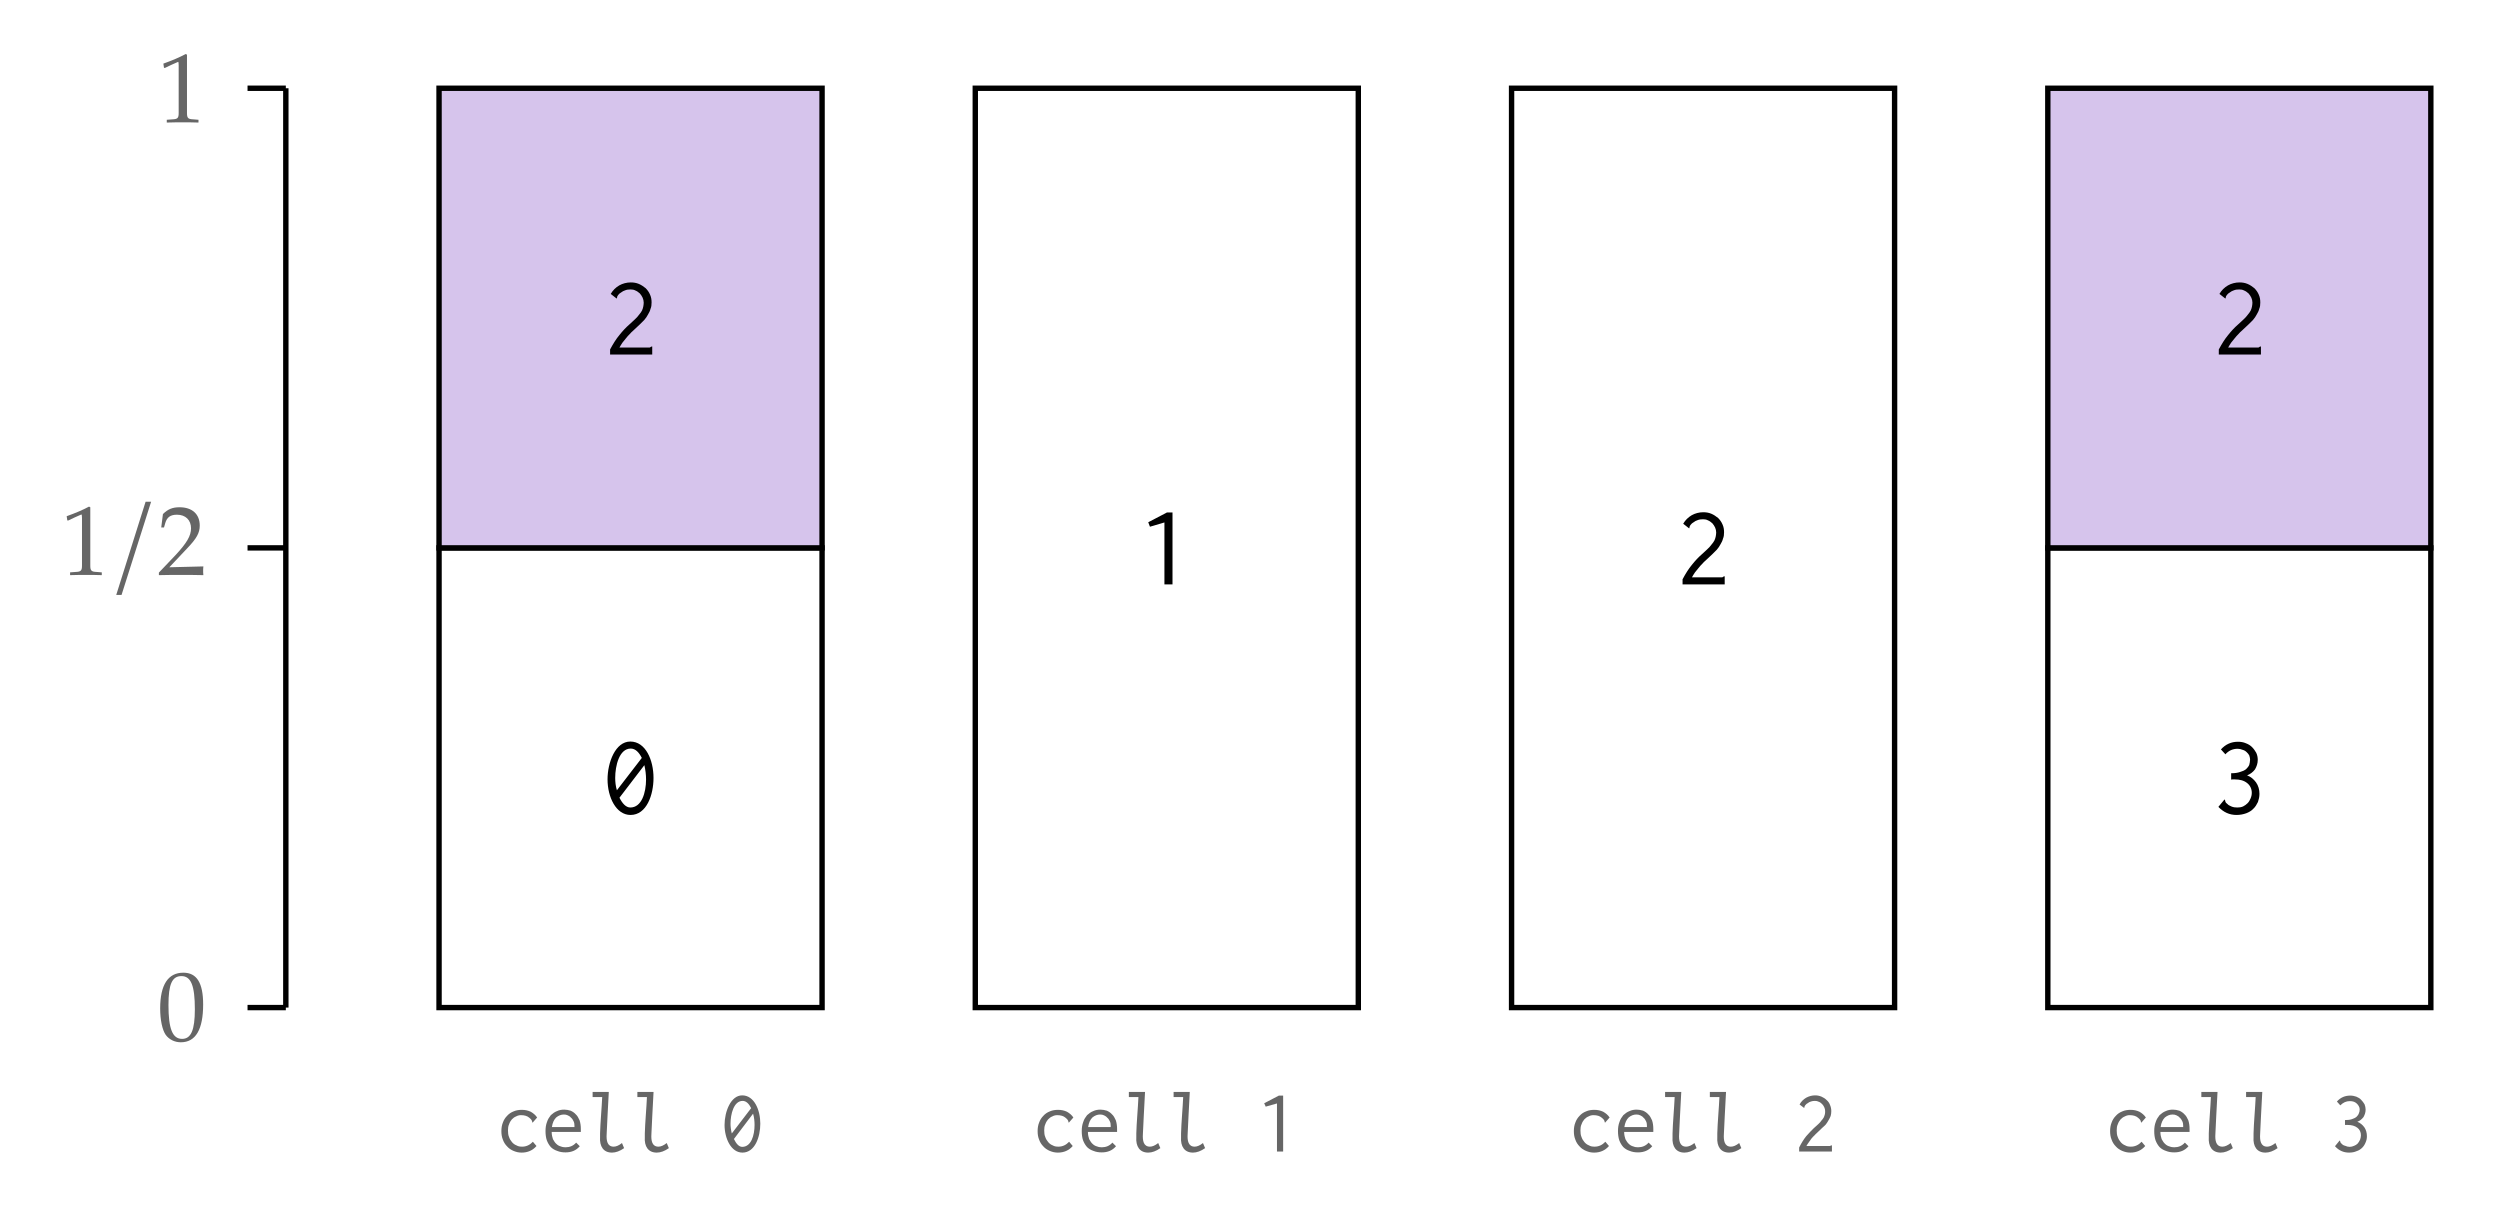
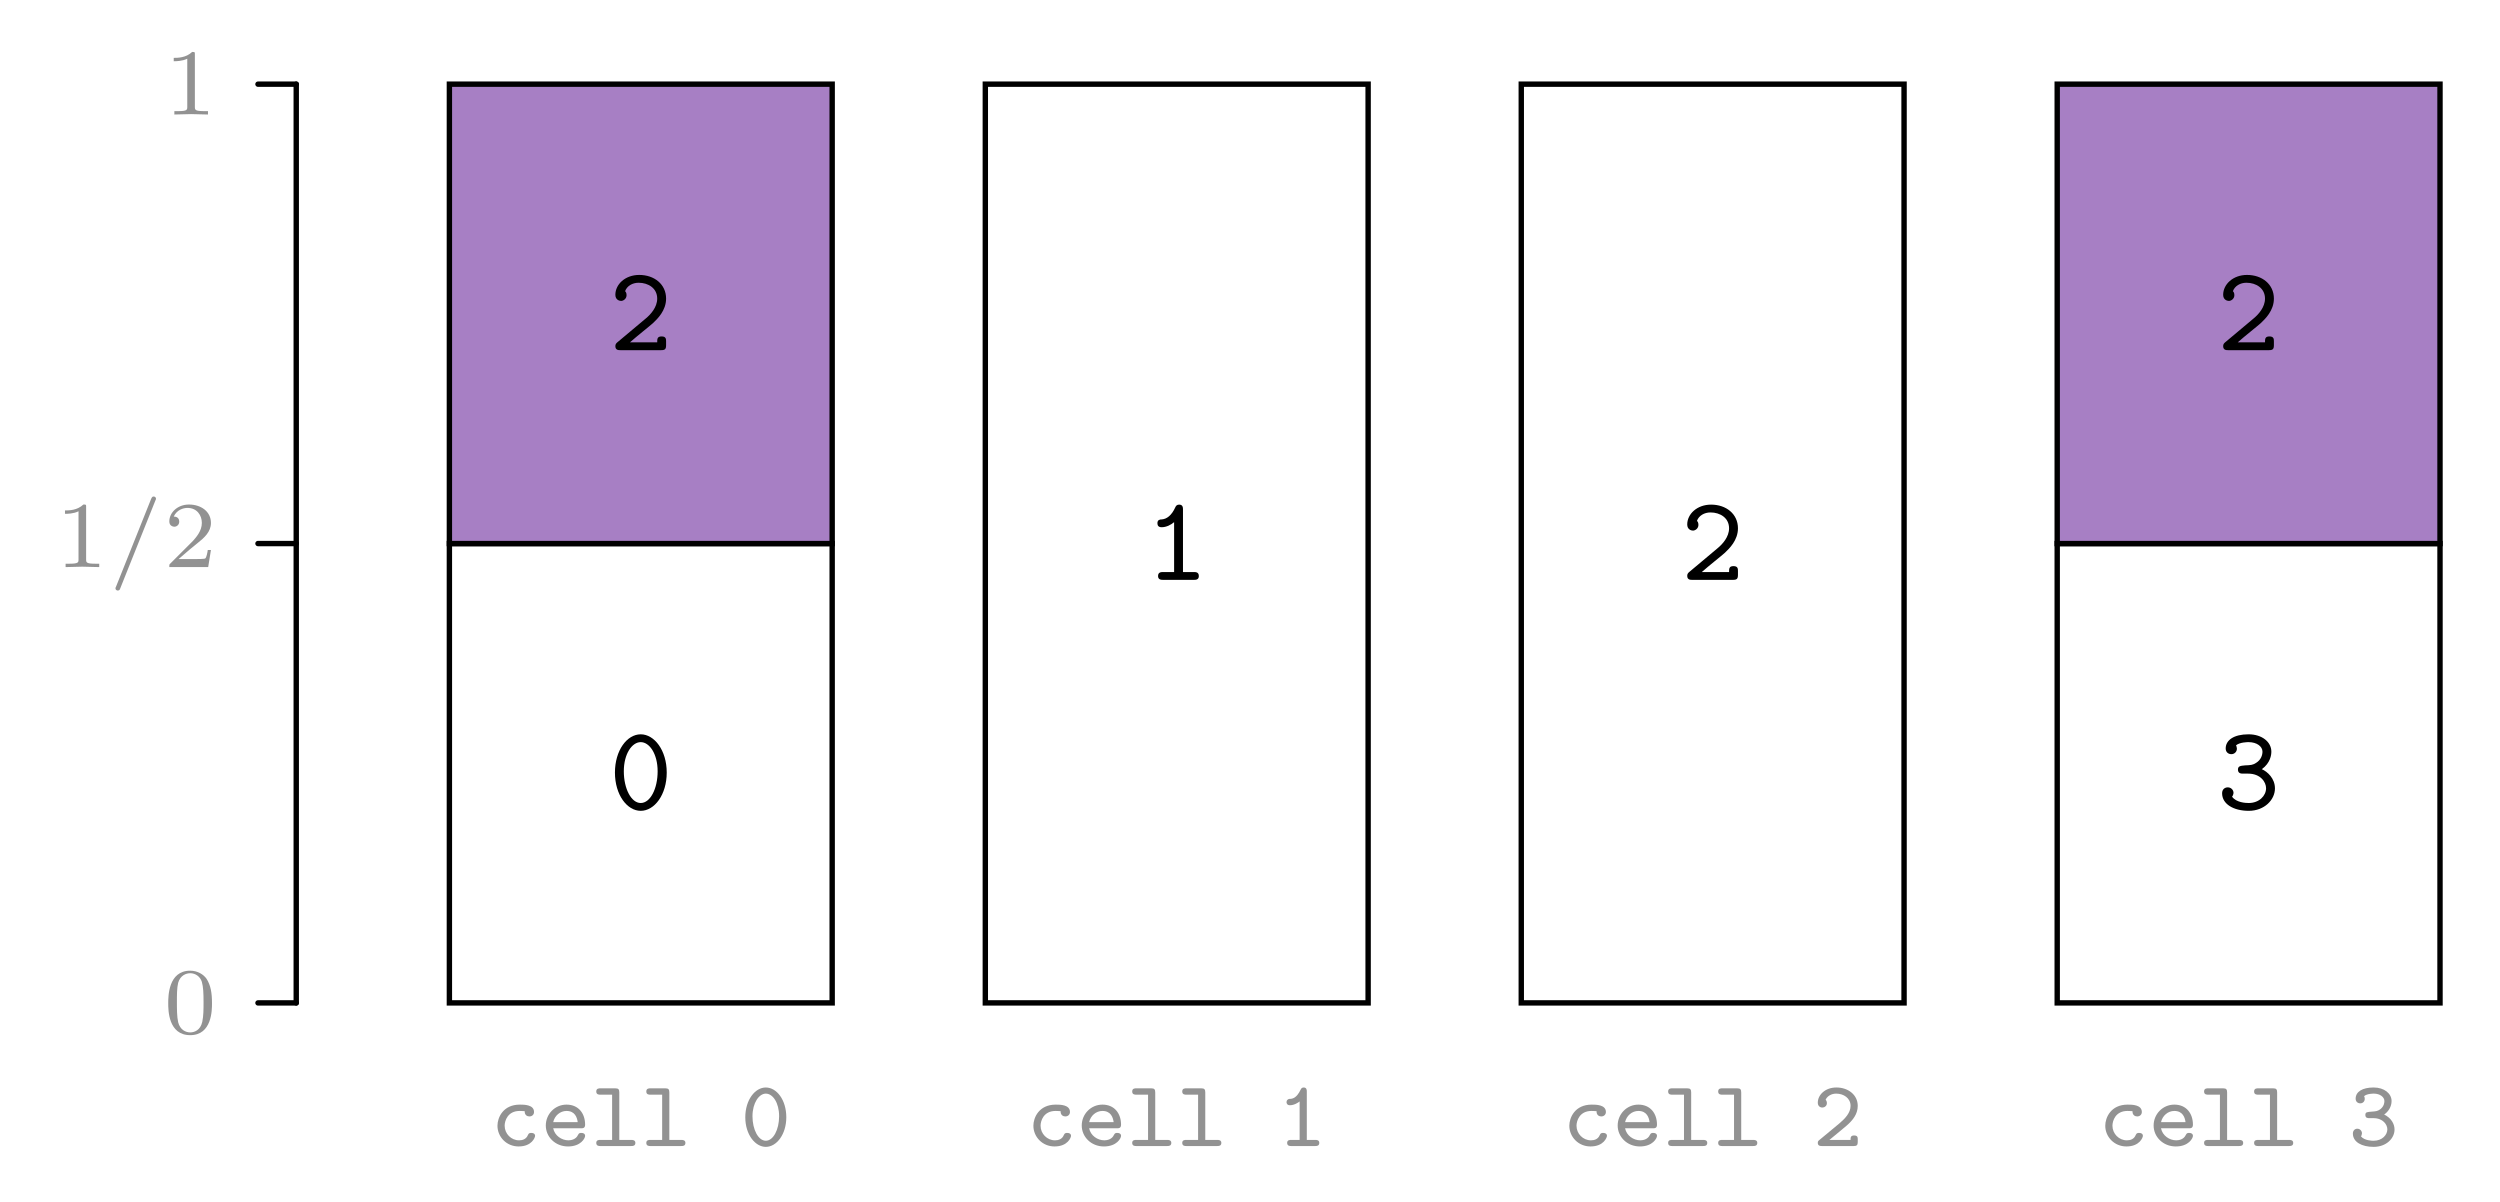
- <svg xmlns="http://www.w3.org/2000/svg" xmlns:xlink="http://www.w3.org/1999/xlink" width="183.571pt" height="89.297pt" viewBox="0 0 183.571 89.297">
+ <svg xmlns="http://www.w3.org/2000/svg" xmlns:xlink="http://www.w3.org/1999/xlink" width="184.802pt" height="88.847pt" viewBox="0 0 184.802 88.847">
  <defs>
    <g>
      <g id="glyph-0-0">
-         <path d="M 2.125 -4.781 C 2.469 -4.781 2.734 -4.5 2.938 -4.094 L 1.109 -1.719 C 1.016 -2.016 0.984 -2.344 0.984 -2.625 C 0.984 -3.516 1.281 -4.781 2.125 -4.781 Z M 2.094 -5.297 C 1 -5.297 0.422 -3.766 0.422 -2.516 C 0.422 -1.219 1.047 0.094 2.109 0.094 C 3.297 0.094 3.797 -1.391 3.797 -2.625 C 3.797 -3.938 3.219 -5.297 2.094 -5.297 Z M 3.125 -3.562 C 3.203 -3.234 3.25 -2.859 3.25 -2.516 C 3.25 -1.531 2.922 -0.453 2.094 -0.453 C 1.766 -0.453 1.5 -0.766 1.297 -1.172 Z M 3.125 -3.562 " />
+         <path d="M 4.266 -2.734 C 4.266 -4.391 3.344 -5.562 2.344 -5.562 C 1.328 -5.562 0.438 -4.375 0.438 -2.734 C 0.438 -1.078 1.344 0.094 2.344 0.094 C 3.359 0.094 4.266 -1.094 4.266 -2.734 Z M 3.594 -2.828 C 3.594 -1.531 3.047 -0.484 2.344 -0.484 C 1.641 -0.484 1.094 -1.547 1.094 -2.828 C 1.094 -4.125 1.703 -4.984 2.344 -4.984 C 2.984 -4.984 3.594 -4.125 3.594 -2.828 Z M 3.594 -2.828 " />
      </g>
      <g id="glyph-0-1">
-         <path d="M 0.656 -4.453 L 1.094 -4.109 C 1.094 -4.125 1.109 -4.156 1.125 -4.203 C 1.125 -4.266 1.156 -4.312 1.203 -4.375 C 1.266 -4.453 1.328 -4.516 1.422 -4.562 C 1.5 -4.625 1.609 -4.688 1.719 -4.719 C 1.828 -4.766 1.969 -4.781 2.109 -4.781 C 2.234 -4.781 2.359 -4.766 2.469 -4.703 C 2.594 -4.656 2.688 -4.578 2.797 -4.484 C 2.875 -4.391 2.953 -4.281 3 -4.172 C 3.047 -4.062 3.078 -3.938 3.078 -3.812 C 3.078 -3.719 3.062 -3.625 3.047 -3.531 C 3.031 -3.438 3 -3.344 2.953 -3.234 C 2.906 -3.141 2.828 -3.031 2.734 -2.922 C 2.656 -2.812 2.547 -2.688 2.406 -2.562 L 2 -2.188 C 1.766 -1.984 1.531 -1.734 1.297 -1.438 C 1.047 -1.141 0.828 -0.781 0.609 -0.375 L 0.609 0 L 3.703 0 L 3.703 -0.594 L 3.688 -0.594 C 3.656 -0.594 3.625 -0.578 3.594 -0.562 C 3.562 -0.531 3.531 -0.516 3.516 -0.516 L 1.297 -0.516 C 1.359 -0.641 1.438 -0.75 1.516 -0.875 C 1.609 -0.984 1.688 -1.094 1.781 -1.203 C 1.875 -1.312 1.953 -1.422 2.047 -1.5 C 2.141 -1.609 2.219 -1.688 2.297 -1.75 L 2.797 -2.219 C 2.906 -2.328 3.016 -2.438 3.125 -2.547 C 3.234 -2.672 3.328 -2.812 3.391 -2.938 C 3.469 -3.062 3.547 -3.219 3.578 -3.359 C 3.641 -3.5 3.656 -3.656 3.656 -3.828 C 3.656 -4.031 3.625 -4.219 3.547 -4.391 C 3.469 -4.578 3.359 -4.734 3.219 -4.875 C 3.062 -5 2.906 -5.109 2.719 -5.188 C 2.531 -5.266 2.344 -5.297 2.125 -5.297 C 1.828 -5.297 1.531 -5.219 1.281 -5.078 C 1.016 -4.922 0.812 -4.719 0.656 -4.453 Z M 0.656 -4.453 " />
+         <path d="M 4.219 -0.375 L 4.219 -0.641 C 4.219 -0.812 4.219 -1.016 3.891 -1.016 C 3.562 -1.016 3.562 -0.828 3.562 -0.578 L 1.547 -0.578 C 2.016 -1 3.031 -1.797 3.25 -2 C 3.578 -2.312 4.219 -2.922 4.219 -3.812 C 4.219 -4.875 3.344 -5.562 2.234 -5.562 C 1.188 -5.562 0.469 -4.859 0.469 -4.094 C 0.469 -3.734 0.75 -3.641 0.891 -3.641 C 1.062 -3.641 1.297 -3.797 1.297 -4.062 C 1.297 -4.25 1.234 -4.312 1.188 -4.359 C 1.328 -4.75 1.734 -4.984 2.188 -4.984 C 2.906 -4.984 3.562 -4.578 3.562 -3.812 C 3.562 -3.172 3.078 -2.641 2.719 -2.344 L 0.594 -0.562 C 0.531 -0.5 0.469 -0.438 0.469 -0.297 C 0.469 0 0.703 0 0.844 0 L 3.844 0 C 4.141 0 4.219 -0.078 4.219 -0.375 Z M 4.219 -0.375 " />
      </g>
      <g id="glyph-0-2">
-         <path d="M 2.531 -5.281 L 2.125 -5.281 L 0.75 -4.562 L 0.875 -4.234 L 1.938 -4.547 L 1.938 0 L 2.531 0 Z M 2.531 -5.281 " />
+         <path d="M 3.984 -0.281 C 3.984 -0.578 3.75 -0.578 3.609 -0.578 L 2.812 -0.578 L 2.812 -5.188 C 2.812 -5.328 2.812 -5.562 2.531 -5.562 C 2.375 -5.562 2.297 -5.484 2.25 -5.375 C 1.969 -4.75 1.609 -4.5 1.25 -4.469 C 1.125 -4.469 0.922 -4.453 0.922 -4.188 C 0.922 -4 1.016 -3.891 1.234 -3.891 C 1.594 -3.891 1.938 -4.078 2.156 -4.266 L 2.156 -0.578 L 1.359 -0.578 C 1.203 -0.578 0.969 -0.578 0.969 -0.281 C 0.969 0 1.219 0 1.359 0 L 3.609 0 C 3.75 0 3.984 0 3.984 -0.281 Z M 3.984 -0.281 " />
      </g>
      <g id="glyph-0-3">
-         <path d="M 3.469 -3.953 C 3.469 -4.125 3.438 -4.297 3.359 -4.469 C 3.281 -4.609 3.172 -4.766 3.047 -4.891 C 2.922 -5.016 2.766 -5.109 2.594 -5.172 C 2.422 -5.25 2.219 -5.281 2.016 -5.281 C 1.516 -5.281 1.109 -5.094 0.766 -4.719 L 1.094 -4.359 C 1.328 -4.625 1.625 -4.766 2 -4.766 C 2.125 -4.766 2.25 -4.734 2.359 -4.688 C 2.484 -4.656 2.578 -4.594 2.656 -4.516 C 2.734 -4.453 2.797 -4.359 2.844 -4.281 C 2.875 -4.172 2.906 -4.078 2.906 -3.984 C 2.906 -3.844 2.875 -3.703 2.844 -3.578 C 2.797 -3.469 2.703 -3.359 2.609 -3.266 C 2.484 -3.172 2.344 -3.109 2.172 -3.062 C 2 -3 1.781 -2.969 1.516 -2.969 L 1.516 -2.5 C 1.562 -2.516 1.609 -2.516 1.656 -2.516 L 1.781 -2.516 C 2.156 -2.516 2.453 -2.438 2.688 -2.25 C 2.906 -2.078 3.031 -1.828 3.031 -1.531 C 3.031 -1.391 3 -1.25 2.938 -1.109 C 2.891 -0.984 2.812 -0.859 2.719 -0.766 C 2.625 -0.672 2.516 -0.594 2.391 -0.531 C 2.25 -0.469 2.109 -0.453 1.969 -0.453 C 1.812 -0.453 1.672 -0.469 1.531 -0.531 C 1.391 -0.594 1.297 -0.641 1.266 -0.688 L 1.141 -0.797 C 1.109 -0.828 1.094 -0.875 1.078 -0.938 C 1.078 -0.984 1.062 -1.016 1.031 -1.047 L 0.578 -0.5 C 0.953 -0.109 1.391 0.094 1.906 0.094 C 2.172 0.094 2.406 0.047 2.625 -0.031 C 2.828 -0.109 3.016 -0.219 3.141 -0.359 C 3.297 -0.5 3.391 -0.672 3.484 -0.859 C 3.547 -1.047 3.594 -1.234 3.594 -1.453 C 3.594 -1.766 3.516 -2.047 3.344 -2.297 C 3.172 -2.531 2.953 -2.719 2.688 -2.812 C 2.922 -2.906 3.109 -3.047 3.266 -3.25 C 3.391 -3.469 3.469 -3.688 3.469 -3.953 Z M 3.469 -3.953 " />
+         <path d="M 4.297 -1.562 C 4.297 -2.297 3.75 -2.797 3.328 -2.984 C 3.969 -3.453 4.031 -4.047 4.031 -4.281 C 4.031 -4.984 3.359 -5.562 2.344 -5.562 C 1.25 -5.562 0.656 -5.125 0.656 -4.516 C 0.656 -4.25 0.844 -4.094 1.078 -4.094 C 1.297 -4.094 1.484 -4.266 1.484 -4.5 C 1.484 -4.578 1.453 -4.688 1.422 -4.75 C 1.703 -4.984 2.297 -4.984 2.344 -4.984 C 2.969 -4.984 3.375 -4.656 3.375 -4.281 C 3.375 -4.031 3.266 -3.672 2.906 -3.453 C 2.672 -3.297 2.516 -3.281 2.094 -3.266 C 1.75 -3.234 1.562 -3.219 1.562 -2.953 C 1.562 -2.656 1.812 -2.656 1.938 -2.656 L 2.312 -2.656 C 3.234 -2.656 3.641 -2.031 3.641 -1.578 C 3.641 -1.016 3.125 -0.484 2.359 -0.484 C 2.125 -0.484 1.438 -0.516 1.125 -0.953 L 1.141 -0.969 C 1.203 -1.062 1.203 -1.078 1.219 -1.156 C 1.219 -1.156 1.234 -1.188 1.234 -1.234 C 1.234 -1.453 1.047 -1.641 0.812 -1.641 C 0.594 -1.641 0.391 -1.5 0.391 -1.203 C 0.391 -0.406 1.234 0.094 2.359 0.094 C 3.516 0.094 4.297 -0.719 4.297 -1.562 Z M 4.297 -1.562 " />
      </g>
      <g id="glyph-1-0">
-         <path d="M 3 -2.5 C 2.875 -2.688 2.719 -2.812 2.531 -2.922 C 2.328 -3.016 2.125 -3.062 1.875 -3.062 C 1.672 -3.062 1.453 -3.031 1.281 -2.953 C 1.078 -2.875 0.922 -2.766 0.797 -2.625 C 0.656 -2.484 0.547 -2.312 0.484 -2.125 C 0.406 -1.938 0.375 -1.719 0.375 -1.5 C 0.375 -1.266 0.406 -1.062 0.484 -0.875 C 0.547 -0.688 0.656 -0.516 0.797 -0.375 C 0.922 -0.234 1.078 -0.125 1.266 -0.047 C 1.453 0.031 1.641 0.078 1.859 0.078 C 2.297 0.078 2.672 -0.078 2.953 -0.406 L 2.688 -0.719 C 2.469 -0.484 2.203 -0.359 1.906 -0.359 C 1.75 -0.359 1.609 -0.375 1.484 -0.453 C 1.359 -0.5 1.25 -0.578 1.156 -0.688 C 1.062 -0.797 0.984 -0.922 0.938 -1.062 C 0.875 -1.203 0.859 -1.375 0.859 -1.547 C 0.859 -1.703 0.875 -1.875 0.938 -2 C 0.984 -2.141 1.062 -2.266 1.141 -2.359 C 1.234 -2.453 1.328 -2.531 1.453 -2.578 C 1.562 -2.641 1.688 -2.672 1.812 -2.672 C 2.078 -2.672 2.281 -2.609 2.422 -2.484 C 2.5 -2.422 2.562 -2.359 2.578 -2.328 C 2.609 -2.281 2.625 -2.25 2.625 -2.219 C 2.641 -2.203 2.641 -2.172 2.641 -2.156 C 2.641 -2.141 2.656 -2.125 2.672 -2.125 Z M 3 -2.5 " />
+         <path d="M 3.281 -0.75 C 3.281 -0.906 3.156 -0.969 3.016 -0.969 C 2.906 -0.969 2.812 -0.969 2.75 -0.812 C 2.625 -0.5 2.344 -0.422 2.094 -0.422 C 1.516 -0.422 1.031 -0.906 1.031 -1.5 C 1.031 -1.859 1.25 -2.594 2.141 -2.594 C 2.344 -2.594 2.453 -2.578 2.5 -2.578 C 2.516 -2.578 2.516 -2.562 2.516 -2.5 C 2.531 -2.297 2.688 -2.188 2.859 -2.188 C 3.062 -2.188 3.203 -2.328 3.203 -2.516 C 3.203 -3.062 2.469 -3.062 2.156 -3.062 C 0.906 -3.062 0.5 -2.094 0.5 -1.5 C 0.5 -0.672 1.172 0.031 2.062 0.031 C 3.047 0.031 3.281 -0.641 3.281 -0.75 Z M 3.281 -0.75 " />
      </g>
      <g id="glyph-1-1">
-         <path d="M 1.703 -3.078 C 1.516 -3.078 1.328 -3.047 1.172 -2.969 C 1 -2.906 0.859 -2.797 0.719 -2.672 C 0.609 -2.531 0.5 -2.375 0.438 -2.172 C 0.359 -1.969 0.328 -1.75 0.328 -1.5 C 0.328 -1.25 0.359 -1.016 0.422 -0.828 C 0.5 -0.625 0.594 -0.469 0.719 -0.328 C 0.844 -0.203 1 -0.109 1.188 -0.047 C 1.375 0.031 1.578 0.062 1.797 0.062 C 2.234 0.062 2.578 -0.078 2.844 -0.391 L 2.578 -0.656 C 2.375 -0.422 2.109 -0.312 1.797 -0.312 C 1.688 -0.312 1.562 -0.328 1.453 -0.375 C 1.328 -0.406 1.219 -0.469 1.125 -0.562 C 1.031 -0.641 0.953 -0.766 0.875 -0.906 C 0.828 -1.047 0.781 -1.219 0.781 -1.438 L 2.922 -1.438 C 2.922 -1.469 2.922 -1.5 2.922 -1.547 C 2.922 -1.578 2.922 -1.625 2.922 -1.656 C 2.922 -1.891 2.891 -2.109 2.828 -2.297 C 2.75 -2.469 2.672 -2.625 2.547 -2.734 C 2.453 -2.844 2.312 -2.938 2.172 -3 C 2.016 -3.047 1.859 -3.078 1.703 -3.078 Z M 0.797 -1.797 C 0.844 -2.125 0.953 -2.344 1.109 -2.5 C 1.281 -2.641 1.469 -2.719 1.672 -2.719 C 1.781 -2.719 1.875 -2.703 1.969 -2.656 C 2.078 -2.609 2.156 -2.547 2.219 -2.469 C 2.297 -2.406 2.344 -2.312 2.391 -2.219 C 2.438 -2.125 2.453 -2.016 2.453 -1.906 C 2.453 -1.891 2.453 -1.875 2.453 -1.859 L 2.453 -1.797 Z M 0.797 -1.797 " />
+         <path d="M 3.281 -0.75 C 3.281 -0.906 3.156 -0.969 3.016 -0.969 C 2.891 -0.969 2.828 -0.969 2.75 -0.812 C 2.609 -0.5 2.266 -0.422 2.047 -0.422 C 1.547 -0.422 1.031 -0.766 0.922 -1.312 L 2.969 -1.312 C 3.109 -1.312 3.281 -1.312 3.281 -1.578 C 3.281 -2.406 2.797 -3.062 1.906 -3.062 C 1.047 -3.062 0.375 -2.359 0.375 -1.516 C 0.375 -0.688 1.062 0.031 2.016 0.031 C 2.969 0.031 3.281 -0.578 3.281 -0.75 Z M 2.734 -1.766 L 0.922 -1.766 C 1.031 -2.25 1.438 -2.594 1.906 -2.594 C 2.531 -2.594 2.688 -2.109 2.734 -1.766 Z M 2.734 -1.766 " />
      </g>
      <g id="glyph-1-2">
-         <path d="M 1.922 0.078 C 2.203 0.078 2.5 -0.031 2.812 -0.25 L 2.656 -0.625 C 2.422 -0.438 2.219 -0.359 2.047 -0.359 C 1.578 -0.359 1.5 -0.797 1.531 -1.281 C 1.562 -2.062 1.625 -3.156 1.688 -4.375 L 0.5 -4.375 L 0.5 -4 L 1.203 -4 C 1.172 -3.25 1.062 -2.047 1.047 -1.328 L 1.047 -1.062 C 1 -0.375 1.297 0.078 1.922 0.078 Z M 1.922 0.078 " />
+         <path d="M 3.297 -0.234 C 3.297 -0.453 3.078 -0.453 2.984 -0.453 L 2.109 -0.453 L 2.109 -3.953 C 2.109 -4.188 2.047 -4.266 1.812 -4.266 L 0.703 -4.266 C 0.609 -4.266 0.406 -4.266 0.406 -4.031 C 0.406 -3.797 0.609 -3.797 0.703 -3.797 L 1.578 -3.797 L 1.578 -0.453 L 0.703 -0.453 C 0.609 -0.453 0.406 -0.453 0.406 -0.234 C 0.406 0 0.609 0 0.703 0 L 2.984 0 C 3.094 0 3.297 0 3.297 -0.234 Z M 3.297 -0.234 " />
      </g>
      <g id="glyph-1-3">
-         <path d="M 1.656 -3.719 C 1.922 -3.719 2.125 -3.5 2.281 -3.188 L 0.859 -1.328 C 0.797 -1.578 0.766 -1.828 0.766 -2.047 C 0.766 -2.734 1 -3.719 1.656 -3.719 Z M 1.625 -4.125 C 0.781 -4.125 0.328 -2.922 0.328 -1.953 C 0.328 -0.953 0.812 0.078 1.641 0.078 C 2.562 0.078 2.953 -1.078 2.953 -2.047 C 2.953 -3.062 2.5 -4.125 1.625 -4.125 Z M 2.422 -2.781 C 2.5 -2.516 2.531 -2.234 2.531 -1.953 C 2.531 -1.188 2.281 -0.344 1.625 -0.344 C 1.375 -0.344 1.172 -0.594 1.016 -0.922 Z M 2.422 -2.781 " />
+         <path d="M 3.359 -2.125 C 3.359 -3.422 2.641 -4.328 1.844 -4.328 C 1.047 -4.328 0.328 -3.406 0.328 -2.125 C 0.328 -0.844 1.062 0.062 1.844 0.062 C 2.641 0.062 3.359 -0.859 3.359 -2.125 Z M 2.828 -2.203 C 2.828 -1.203 2.391 -0.391 1.844 -0.391 C 1.297 -0.391 0.859 -1.203 0.859 -2.203 C 0.859 -3.188 1.344 -3.875 1.844 -3.875 C 2.359 -3.875 2.828 -3.203 2.828 -2.203 Z M 2.828 -2.203 " />
      </g>
      <g id="glyph-1-4">
-         <path d="M 1.969 -4.109 L 1.656 -4.109 L 0.578 -3.547 L 0.688 -3.297 L 1.516 -3.531 L 1.516 0 L 1.969 0 Z M 1.969 -4.109 " />
+         <path d="M 3.141 -0.234 C 3.141 -0.453 2.938 -0.453 2.844 -0.453 L 2.219 -0.453 L 2.219 -4.031 C 2.219 -4.125 2.219 -4.328 1.984 -4.328 C 1.844 -4.328 1.797 -4.234 1.766 -4.172 C 1.453 -3.516 1.141 -3.484 0.922 -3.484 C 0.828 -3.469 0.719 -3.391 0.719 -3.25 C 0.719 -3.156 0.766 -3.016 0.969 -3.016 C 1.297 -3.016 1.594 -3.219 1.688 -3.297 L 1.688 -0.453 L 1.062 -0.453 C 0.969 -0.453 0.766 -0.453 0.766 -0.234 C 0.766 0 0.969 0 1.062 0 L 2.844 0 C 2.938 0 3.141 0 3.141 -0.234 Z M 3.141 -0.234 " />
      </g>
      <g id="glyph-1-5">
-         <path d="M 0.516 -3.453 L 0.844 -3.203 C 0.859 -3.203 0.875 -3.234 0.875 -3.281 C 0.875 -3.312 0.906 -3.359 0.938 -3.406 C 0.984 -3.453 1.031 -3.516 1.109 -3.547 C 1.172 -3.609 1.25 -3.641 1.344 -3.672 C 1.422 -3.703 1.531 -3.719 1.641 -3.719 C 1.75 -3.719 1.828 -3.703 1.922 -3.656 C 2.016 -3.625 2.094 -3.562 2.172 -3.484 C 2.234 -3.422 2.297 -3.328 2.328 -3.25 C 2.375 -3.156 2.391 -3.062 2.391 -2.969 C 2.391 -2.891 2.391 -2.812 2.375 -2.75 C 2.359 -2.672 2.328 -2.594 2.297 -2.516 C 2.25 -2.438 2.203 -2.359 2.125 -2.281 C 2.062 -2.188 1.984 -2.094 1.875 -2 L 1.547 -1.703 C 1.375 -1.547 1.203 -1.344 1 -1.125 C 0.812 -0.891 0.641 -0.609 0.484 -0.297 L 0.484 0 L 2.891 0 L 2.891 -0.453 L 2.875 -0.453 C 2.844 -0.453 2.828 -0.453 2.797 -0.438 C 2.781 -0.406 2.75 -0.406 2.734 -0.406 L 1.016 -0.406 C 1.062 -0.5 1.125 -0.578 1.188 -0.672 C 1.25 -0.766 1.312 -0.859 1.375 -0.938 C 1.453 -1.031 1.516 -1.109 1.594 -1.172 C 1.672 -1.25 1.719 -1.312 1.781 -1.359 L 2.172 -1.734 C 2.266 -1.812 2.344 -1.891 2.438 -1.984 C 2.516 -2.078 2.578 -2.188 2.641 -2.297 C 2.703 -2.391 2.75 -2.5 2.797 -2.609 C 2.828 -2.719 2.844 -2.844 2.844 -2.969 C 2.844 -3.125 2.812 -3.281 2.75 -3.422 C 2.703 -3.562 2.609 -3.688 2.5 -3.781 C 2.391 -3.891 2.266 -3.969 2.125 -4.031 C 1.969 -4.094 1.828 -4.125 1.656 -4.125 C 1.422 -4.125 1.203 -4.062 1 -3.953 C 0.797 -3.828 0.625 -3.672 0.516 -3.453 Z M 0.516 -3.453 " />
+         <path d="M 3.328 -0.297 L 3.328 -0.484 C 3.328 -0.625 3.328 -0.781 3.062 -0.781 C 2.797 -0.781 2.797 -0.625 2.797 -0.453 L 1.234 -0.453 C 1.75 -0.891 2.312 -1.328 2.531 -1.531 C 2.938 -1.891 3.328 -2.344 3.328 -2.969 C 3.328 -3.781 2.625 -4.328 1.75 -4.328 C 0.938 -4.328 0.375 -3.797 0.375 -3.203 C 0.375 -2.906 0.609 -2.844 0.703 -2.844 C 0.859 -2.844 1.047 -2.953 1.047 -3.172 C 1.047 -3.266 1.016 -3.359 0.953 -3.422 C 1.062 -3.672 1.359 -3.875 1.734 -3.875 C 2.281 -3.875 2.797 -3.547 2.797 -2.969 C 2.797 -2.453 2.391 -2.031 1.969 -1.672 L 0.5 -0.453 C 0.406 -0.375 0.375 -0.344 0.375 -0.234 C 0.375 0 0.578 0 0.672 0 L 3.031 0 C 3.25 0 3.328 -0.062 3.328 -0.297 Z M 3.328 -0.297 " />
      </g>
      <g id="glyph-1-6">
-         <path d="M 2.703 -3.078 C 2.703 -3.203 2.672 -3.344 2.625 -3.469 C 2.547 -3.594 2.469 -3.703 2.375 -3.797 C 2.281 -3.906 2.156 -3.969 2.016 -4.031 C 1.875 -4.078 1.734 -4.109 1.578 -4.109 C 1.188 -4.109 0.859 -3.969 0.594 -3.672 L 0.844 -3.391 C 1.047 -3.594 1.266 -3.703 1.547 -3.703 C 1.656 -3.703 1.75 -3.688 1.844 -3.656 C 1.922 -3.625 2 -3.578 2.062 -3.516 C 2.125 -3.453 2.172 -3.391 2.203 -3.328 C 2.25 -3.25 2.266 -3.172 2.266 -3.094 C 2.266 -2.984 2.25 -2.891 2.203 -2.797 C 2.172 -2.703 2.109 -2.625 2.031 -2.547 C 1.938 -2.469 1.828 -2.422 1.688 -2.375 C 1.547 -2.328 1.391 -2.312 1.188 -2.312 L 1.188 -1.953 C 1.219 -1.953 1.25 -1.953 1.297 -1.953 L 1.391 -1.953 C 1.672 -1.953 1.906 -1.891 2.094 -1.75 C 2.266 -1.625 2.359 -1.422 2.359 -1.188 C 2.359 -1.078 2.328 -0.969 2.297 -0.875 C 2.25 -0.766 2.188 -0.672 2.125 -0.594 C 2.047 -0.516 1.953 -0.453 1.859 -0.422 C 1.75 -0.375 1.641 -0.344 1.531 -0.344 C 1.422 -0.344 1.297 -0.375 1.203 -0.422 C 1.078 -0.453 1.016 -0.5 0.984 -0.531 L 0.891 -0.625 C 0.875 -0.641 0.844 -0.672 0.844 -0.719 C 0.828 -0.766 0.828 -0.797 0.797 -0.812 L 0.453 -0.391 C 0.734 -0.078 1.078 0.078 1.484 0.078 C 1.688 0.078 1.875 0.047 2.047 -0.031 C 2.203 -0.078 2.344 -0.172 2.453 -0.281 C 2.562 -0.391 2.641 -0.516 2.703 -0.672 C 2.766 -0.812 2.797 -0.953 2.797 -1.125 C 2.797 -1.375 2.734 -1.594 2.609 -1.781 C 2.469 -1.969 2.297 -2.109 2.094 -2.188 C 2.281 -2.25 2.422 -2.375 2.547 -2.531 C 2.641 -2.703 2.703 -2.875 2.703 -3.078 Z M 2.703 -3.078 " />
+         <path d="M 3.391 -1.219 C 3.391 -1.609 3.172 -2.062 2.625 -2.328 C 2.938 -2.547 3.172 -2.906 3.172 -3.328 C 3.172 -3.875 2.641 -4.328 1.844 -4.328 C 1.016 -4.328 0.516 -4.016 0.516 -3.5 C 0.516 -3.281 0.672 -3.156 0.859 -3.156 C 1.047 -3.156 1.188 -3.297 1.188 -3.484 C 1.188 -3.609 1.156 -3.641 1.141 -3.688 C 1.359 -3.875 1.797 -3.875 1.859 -3.875 C 2.328 -3.875 2.641 -3.609 2.641 -3.328 C 2.641 -3.219 2.625 -2.969 2.375 -2.75 C 2.172 -2.578 1.984 -2.562 1.75 -2.547 C 1.359 -2.516 1.234 -2.516 1.234 -2.297 C 1.234 -2.062 1.422 -2.062 1.531 -2.062 L 1.828 -2.062 C 2.547 -2.062 2.859 -1.578 2.859 -1.234 C 2.859 -0.828 2.484 -0.391 1.844 -0.391 C 1.75 -0.391 1.172 -0.391 0.906 -0.719 L 0.922 -0.734 C 0.969 -0.812 0.969 -0.828 0.969 -0.891 C 0.969 -0.891 0.984 -0.906 0.984 -0.938 C 0.984 -1.109 0.844 -1.281 0.641 -1.281 C 0.469 -1.281 0.312 -1.156 0.312 -0.922 C 0.312 -0.297 0.969 0.062 1.844 0.062 C 2.797 0.062 3.391 -0.578 3.391 -1.219 Z M 3.391 -1.219 " />
      </g>
      <g id="glyph-2-0">
-         <path d="M 3.359 -2.641 C 3.359 -4.219 2.891 -4.969 1.906 -4.969 C 0.781 -4.969 0.203 -4.078 0.203 -2.344 C 0.203 -1.5 0.359 -0.766 0.609 -0.406 C 0.859 -0.062 1.266 0.141 1.719 0.141 C 2.812 0.141 3.359 -0.797 3.359 -2.641 Z M 2.75 -2.281 C 2.75 -0.75 2.469 -0.109 1.812 -0.109 C 1.109 -0.109 0.812 -0.844 0.812 -2.594 C 0.812 -4.125 1.078 -4.719 1.766 -4.719 C 2.469 -4.719 2.75 -4.016 2.75 -2.281 Z M 2.75 -2.281 " />
+         <path d="M 3.594 -2.219 C 3.594 -2.984 3.5 -3.547 3.188 -4.031 C 2.969 -4.344 2.531 -4.625 1.984 -4.625 C 0.359 -4.625 0.359 -2.719 0.359 -2.219 C 0.359 -1.719 0.359 0.141 1.984 0.141 C 3.594 0.141 3.594 -1.719 3.594 -2.219 Z M 2.969 -2.312 C 2.969 -1.797 2.969 -1.281 2.875 -0.844 C 2.734 -0.203 2.266 -0.062 1.984 -0.062 C 1.656 -0.062 1.234 -0.25 1.094 -0.812 C 1 -1.219 1 -1.797 1 -2.312 C 1 -2.828 1 -3.359 1.094 -3.734 C 1.25 -4.281 1.688 -4.438 1.984 -4.438 C 2.359 -4.438 2.719 -4.203 2.844 -3.797 C 2.953 -3.422 2.969 -2.922 2.969 -2.312 Z M 2.969 -2.312 " />
      </g>
      <g id="glyph-2-1">
-         <path d="M 3.016 0.016 L 3.016 -0.188 L 2.641 -0.219 C 2.25 -0.234 2.172 -0.312 2.172 -0.688 L 2.172 -4.969 L 2.078 -5.016 C 1.609 -4.766 1.094 -4.547 0.438 -4.312 L 0.484 -4 L 0.562 -4 C 0.875 -4.156 1.188 -4.297 1.516 -4.438 C 1.547 -4.438 1.562 -4.375 1.562 -4.188 L 1.562 -0.688 C 1.562 -0.312 1.484 -0.234 1.094 -0.219 L 0.688 -0.188 L 0.688 0.016 C 1.094 0 1.484 0 1.891 0 C 2.266 0 2.641 0 3.016 0.016 Z M 3.016 0.016 " />
+         <path d="M 3.297 0 L 3.297 -0.25 L 3.031 -0.25 C 2.328 -0.25 2.328 -0.344 2.328 -0.578 L 2.328 -4.438 C 2.328 -4.625 2.328 -4.625 2.125 -4.625 C 1.672 -4.188 1.047 -4.188 0.766 -4.188 L 0.766 -3.938 C 0.922 -3.938 1.391 -3.938 1.766 -4.125 L 1.766 -0.578 C 1.766 -0.344 1.766 -0.25 1.078 -0.25 L 0.812 -0.25 L 0.812 0 L 2.047 -0.031 Z M 3.297 0 " />
      </g>
      <g id="glyph-2-2">
-         <path d="M 3.375 0.016 C 3.359 -0.125 3.359 -0.203 3.359 -0.297 C 3.359 -0.391 3.359 -0.469 3.375 -0.625 L 0.875 -0.562 L 2.188 -1.953 C 2.891 -2.688 3.109 -3.094 3.109 -3.625 C 3.109 -4.469 2.547 -4.969 1.625 -4.969 C 1.109 -4.969 0.766 -4.828 0.406 -4.469 L 0.281 -3.484 L 0.484 -3.484 L 0.578 -3.812 C 0.703 -4.234 0.953 -4.422 1.438 -4.422 C 2.062 -4.422 2.469 -4.031 2.469 -3.422 C 2.469 -2.875 2.156 -2.344 1.344 -1.469 L 0.109 -0.172 L 0.109 0.016 C 0.656 0 1.188 0 1.719 0 C 2.281 0 2.828 0 3.375 0.016 Z M 3.375 0.016 " />
+         <path d="M 3.516 -1.266 L 3.281 -1.266 C 3.266 -1.109 3.188 -0.703 3.094 -0.641 C 3.047 -0.594 2.516 -0.594 2.406 -0.594 L 1.125 -0.594 C 1.859 -1.234 2.109 -1.438 2.516 -1.766 C 3.031 -2.172 3.516 -2.609 3.516 -3.266 C 3.516 -4.109 2.781 -4.625 1.891 -4.625 C 1.031 -4.625 0.438 -4.016 0.438 -3.375 C 0.438 -3.031 0.734 -2.984 0.812 -2.984 C 0.969 -2.984 1.172 -3.109 1.172 -3.359 C 1.172 -3.484 1.125 -3.734 0.766 -3.734 C 0.984 -4.219 1.453 -4.375 1.781 -4.375 C 2.484 -4.375 2.844 -3.828 2.844 -3.266 C 2.844 -2.656 2.406 -2.188 2.188 -1.938 L 0.516 -0.266 C 0.438 -0.203 0.438 -0.188 0.438 0 L 3.312 0 Z M 3.516 -1.266 " />
      </g>
      <g id="glyph-3-0">
-         <path d="M 0.469 1.469 L 0.859 1.469 L 3.031 -5.375 L 2.625 -5.375 Z M 0.469 1.469 " />
+         <path d="M 3.531 -5.047 C 3.531 -5.156 3.438 -5.219 3.359 -5.219 C 3.25 -5.219 3.219 -5.141 3.172 -5.047 L 0.578 1.438 C 0.531 1.531 0.531 1.547 0.531 1.562 C 0.531 1.672 0.625 1.734 0.703 1.734 C 0.828 1.734 0.859 1.656 0.891 1.562 L 3.484 -4.922 C 3.531 -5.016 3.531 -5.031 3.531 -5.047 Z M 3.531 -5.047 " />
      </g>
    </g>
  </defs>
-   <path fill="none" stroke-width="0.399" stroke-linecap="butt" stroke-linejoin="miter" stroke="rgb(0%, 0%, 0%)" stroke-opacity="1" stroke-miterlimit="10" d="M -0.001 -0.002 L -0.001 34.018 L 28.345 34.018 L 28.345 -0.002 Z M -0.001 -0.002 " transform="matrix(0.992189, 0, 0, -0.992189, 32.23928, 73.98256)" />
+   <path fill="none" stroke-width="0.399" stroke-linecap="round" stroke-linejoin="miter" stroke="rgb(0%, 0%, 0%)" stroke-opacity="1" stroke-miterlimit="10" d="M -0 -0 L -0 34.015 L 28.345 34.015 L 28.345 -0 Z M -0 -0 " transform="matrix(0.998281, 0, 0, -0.998281, 33.21892, 74.13633)" />
  <g fill="rgb(0%, 0%, 0%)" fill-opacity="1">
-     <use xlink:href="#glyph-0-0" x="44.189" y="59.747" />
+     <use xlink:href="#glyph-0-0" x="45.019" y="59.843" />
  </g>
-   <path fill-rule="nonzero" fill="rgb(83.922%, 76.862%, 92.548%)" fill-opacity="1" stroke-width="0.399" stroke-linecap="butt" stroke-linejoin="miter" stroke="rgb(0%, 0%, 0%)" stroke-opacity="1" stroke-miterlimit="10" d="M -0.001 34.018 L -0.001 68.034 L 28.345 68.034 L 28.345 34.018 Z M -0.001 34.018 " transform="matrix(0.992189, 0, 0, -0.992189, 32.23928, 73.98256)" />
+   <path fill-rule="nonzero" fill="rgb(65.343%, 49.834%, 76.978%)" fill-opacity="1" stroke-width="0.399" stroke-linecap="round" stroke-linejoin="miter" stroke="rgb(0%, 0%, 0%)" stroke-opacity="1" stroke-miterlimit="10" d="M -0 34.015 L -0 68.031 L 28.345 68.031 L 28.345 34.015 Z M -0 34.015 " transform="matrix(0.998281, 0, 0, -0.998281, 33.21892, 74.13633)" />
  <g fill="rgb(0%, 0%, 0%)" fill-opacity="1">
-     <use xlink:href="#glyph-0-1" x="44.189" y="26.035" />
+     <use xlink:href="#glyph-0-1" x="45.019" y="25.885" />
  </g>
-   <g fill="rgb(39.999%, 39.999%, 39.999%)" fill-opacity="1">
-     <use xlink:href="#glyph-1-0" x="36.441" y="84.556" />
-     <use xlink:href="#glyph-1-1" x="39.728" y="84.556" />
-     <use xlink:href="#glyph-1-2" x="43.015" y="84.556" />
-     <use xlink:href="#glyph-1-2" x="46.301" y="84.556" />
+   <g fill="rgb(57.1%, 57.1%, 57.1%)" fill-opacity="1">
+     <use xlink:href="#glyph-1-0" x="36.273" y="84.716" />
+     <use xlink:href="#glyph-1-1" x="39.971" y="84.716" />
+     <use xlink:href="#glyph-1-2" x="43.67" y="84.716" />
+     <use xlink:href="#glyph-1-2" x="47.369" y="84.716" />
  </g>
-   <g fill="rgb(39.999%, 39.999%, 39.999%)" fill-opacity="1">
-     <use xlink:href="#glyph-1-3" x="52.875" y="84.556" />
+   <g fill="rgb(57.1%, 57.1%, 57.1%)" fill-opacity="1">
+     <use xlink:href="#glyph-1-3" x="54.765" y="84.716" />
  </g>
-   <path fill="none" stroke-width="0.399" stroke-linecap="butt" stroke-linejoin="miter" stroke="rgb(0%, 0%, 0%)" stroke-opacity="1" stroke-miterlimit="10" d="M 39.684 -0.002 L 39.684 68.034 L 68.03 68.034 L 68.03 -0.002 Z M 39.684 -0.002 " transform="matrix(0.992189, 0, 0, -0.992189, 32.23928, 73.98256)" />
+   <path fill="none" stroke-width="0.399" stroke-linecap="round" stroke-linejoin="miter" stroke="rgb(0%, 0%, 0%)" stroke-opacity="1" stroke-miterlimit="10" d="M 39.685 -0 L 39.685 68.031 L 68.031 68.031 L 68.031 -0 Z M 39.685 -0 " transform="matrix(0.998281, 0, 0, -0.998281, 33.21892, 74.13633)" />
  <g fill="rgb(0%, 0%, 0%)" fill-opacity="1">
-     <use xlink:href="#glyph-0-2" x="83.564" y="42.91" />
+     <use xlink:href="#glyph-0-2" x="84.635" y="42.864" />
  </g>
-   <g fill="rgb(39.999%, 39.999%, 39.999%)" fill-opacity="1">
-     <use xlink:href="#glyph-1-0" x="75.816" y="84.556" />
-     <use xlink:href="#glyph-1-1" x="79.103" y="84.556" />
-     <use xlink:href="#glyph-1-2" x="82.39" y="84.556" />
-     <use xlink:href="#glyph-1-2" x="85.676" y="84.556" />
+   <g fill="rgb(57.1%, 57.1%, 57.1%)" fill-opacity="1">
+     <use xlink:href="#glyph-1-0" x="75.889" y="84.716" />
+     <use xlink:href="#glyph-1-1" x="79.588" y="84.716" />
+     <use xlink:href="#glyph-1-2" x="83.287" y="84.716" />
+     <use xlink:href="#glyph-1-2" x="86.986" y="84.716" />
  </g>
-   <g fill="rgb(39.999%, 39.999%, 39.999%)" fill-opacity="1">
-     <use xlink:href="#glyph-1-4" x="92.25" y="84.556" />
+   <g fill="rgb(57.1%, 57.1%, 57.1%)" fill-opacity="1">
+     <use xlink:href="#glyph-1-4" x="94.381" y="84.716" />
  </g>
-   <path fill="none" stroke-width="0.399" stroke-linecap="butt" stroke-linejoin="miter" stroke="rgb(0%, 0%, 0%)" stroke-opacity="1" stroke-miterlimit="10" d="M 79.373 -0.002 L 79.373 68.034 L 107.719 68.034 L 107.719 -0.002 Z M 79.373 -0.002 " transform="matrix(0.992189, 0, 0, -0.992189, 32.23928, 73.98256)" />
+   <path fill="none" stroke-width="0.399" stroke-linecap="round" stroke-linejoin="miter" stroke="rgb(0%, 0%, 0%)" stroke-opacity="1" stroke-miterlimit="10" d="M 79.371 -0 L 79.371 68.031 L 107.716 68.031 L 107.716 -0 Z M 79.371 -0 " transform="matrix(0.998281, 0, 0, -0.998281, 33.21892, 74.13633)" />
  <g fill="rgb(0%, 0%, 0%)" fill-opacity="1">
-     <use xlink:href="#glyph-0-1" x="122.939" y="42.91" />
+     <use xlink:href="#glyph-0-1" x="124.252" y="42.864" />
  </g>
-   <g fill="rgb(39.999%, 39.999%, 39.999%)" fill-opacity="1">
-     <use xlink:href="#glyph-1-0" x="115.191" y="84.556" />
-     <use xlink:href="#glyph-1-1" x="118.478" y="84.556" />
-     <use xlink:href="#glyph-1-2" x="121.765" y="84.556" />
-     <use xlink:href="#glyph-1-2" x="125.051" y="84.556" />
+   <g fill="rgb(57.1%, 57.1%, 57.1%)" fill-opacity="1">
+     <use xlink:href="#glyph-1-0" x="115.506" y="84.716" />
+     <use xlink:href="#glyph-1-1" x="119.205" y="84.716" />
+     <use xlink:href="#glyph-1-2" x="122.904" y="84.716" />
+     <use xlink:href="#glyph-1-2" x="126.603" y="84.716" />
  </g>
-   <g fill="rgb(39.999%, 39.999%, 39.999%)" fill-opacity="1">
-     <use xlink:href="#glyph-1-5" x="131.625" y="84.556" />
+   <g fill="rgb(57.1%, 57.1%, 57.1%)" fill-opacity="1">
+     <use xlink:href="#glyph-1-5" x="133.998" y="84.716" />
  </g>
-   <path fill="none" stroke-width="0.399" stroke-linecap="butt" stroke-linejoin="miter" stroke="rgb(0%, 0%, 0%)" stroke-opacity="1" stroke-miterlimit="10" d="M 119.058 -0.002 L 119.058 34.018 L 147.404 34.018 L 147.404 -0.002 Z M 119.058 -0.002 " transform="matrix(0.992189, 0, 0, -0.992189, 32.23928, 73.98256)" />
+   <path fill="none" stroke-width="0.399" stroke-linecap="round" stroke-linejoin="miter" stroke="rgb(0%, 0%, 0%)" stroke-opacity="1" stroke-miterlimit="10" d="M 119.056 -0 L 119.056 34.015 L 147.402 34.015 L 147.402 -0 Z M 119.056 -0 " transform="matrix(0.998281, 0, 0, -0.998281, 33.21892, 74.13633)" />
  <g fill="rgb(0%, 0%, 0%)" fill-opacity="1">
-     <use xlink:href="#glyph-0-3" x="162.314" y="59.747" />
+     <use xlink:href="#glyph-0-3" x="163.869" y="59.843" />
  </g>
-   <path fill-rule="nonzero" fill="rgb(83.922%, 76.862%, 92.548%)" fill-opacity="1" stroke-width="0.399" stroke-linecap="butt" stroke-linejoin="miter" stroke="rgb(0%, 0%, 0%)" stroke-opacity="1" stroke-miterlimit="10" d="M 119.058 34.018 L 119.058 68.034 L 147.404 68.034 L 147.404 34.018 Z M 119.058 34.018 " transform="matrix(0.992189, 0, 0, -0.992189, 32.23928, 73.98256)" />
+   <path fill-rule="nonzero" fill="rgb(65.343%, 49.834%, 76.978%)" fill-opacity="1" stroke-width="0.399" stroke-linecap="round" stroke-linejoin="miter" stroke="rgb(0%, 0%, 0%)" stroke-opacity="1" stroke-miterlimit="10" d="M 119.056 34.015 L 119.056 68.031 L 147.402 68.031 L 147.402 34.015 Z M 119.056 34.015 " transform="matrix(0.998281, 0, 0, -0.998281, 33.21892, 74.13633)" />
  <g fill="rgb(0%, 0%, 0%)" fill-opacity="1">
-     <use xlink:href="#glyph-0-1" x="162.314" y="26.035" />
+     <use xlink:href="#glyph-0-1" x="163.869" y="25.885" />
  </g>
-   <g fill="rgb(39.999%, 39.999%, 39.999%)" fill-opacity="1">
-     <use xlink:href="#glyph-1-0" x="154.567" y="84.556" />
-     <use xlink:href="#glyph-1-1" x="157.854" y="84.556" />
-     <use xlink:href="#glyph-1-2" x="161.141" y="84.556" />
-     <use xlink:href="#glyph-1-2" x="164.427" y="84.556" />
+   <g fill="rgb(57.1%, 57.1%, 57.1%)" fill-opacity="1">
+     <use xlink:href="#glyph-1-0" x="155.123" y="84.716" />
+     <use xlink:href="#glyph-1-1" x="158.822" y="84.716" />
+     <use xlink:href="#glyph-1-2" x="162.521" y="84.716" />
+     <use xlink:href="#glyph-1-2" x="166.219" y="84.716" />
  </g>
-   <g fill="rgb(39.999%, 39.999%, 39.999%)" fill-opacity="1">
-     <use xlink:href="#glyph-1-6" x="171.001" y="84.556" />
+   <g fill="rgb(57.1%, 57.1%, 57.1%)" fill-opacity="1">
+     <use xlink:href="#glyph-1-6" x="173.615" y="84.716" />
  </g>
-   <path fill="none" stroke-width="0.399" stroke-linecap="butt" stroke-linejoin="miter" stroke="rgb(0%, 0%, 0%)" stroke-opacity="1" stroke-miterlimit="10" d="M -11.34 -0.002 L -11.34 68.034 " transform="matrix(0.992189, 0, 0, -0.992189, 32.23928, 73.98256)" />
-   <path fill="none" stroke-width="0.399" stroke-linecap="butt" stroke-linejoin="miter" stroke="rgb(0%, 0%, 0%)" stroke-opacity="1" stroke-miterlimit="10" d="M -14.174 -0.002 L -11.34 -0.002 " transform="matrix(0.992189, 0, 0, -0.992189, 32.23928, 73.98256)" />
-   <g fill="rgb(39.999%, 39.999%, 39.999%)" fill-opacity="1">
-     <use xlink:href="#glyph-2-0" x="11.558" y="76.392" />
+   <path fill="none" stroke-width="0.399" stroke-linecap="round" stroke-linejoin="miter" stroke="rgb(0%, 0%, 0%)" stroke-opacity="1" stroke-miterlimit="10" d="M -11.34 -0 L -11.34 68.031 " transform="matrix(0.998281, 0, 0, -0.998281, 33.21892, 74.13633)" />
+   <path fill="none" stroke-width="0.399" stroke-linecap="round" stroke-linejoin="miter" stroke="rgb(0%, 0%, 0%)" stroke-opacity="1" stroke-miterlimit="10" d="M -14.173 -0 L -11.34 -0 " transform="matrix(0.998281, 0, 0, -0.998281, 33.21892, 74.13633)" />
+   <g fill="rgb(57.1%, 57.1%, 57.1%)" fill-opacity="1">
+     <use xlink:href="#glyph-2-0" x="12.077" y="76.379" />
  </g>
-   <path fill="none" stroke-width="0.399" stroke-linecap="butt" stroke-linejoin="miter" stroke="rgb(0%, 0%, 0%)" stroke-opacity="1" stroke-miterlimit="10" d="M -14.174 34.018 L -11.34 34.018 " transform="matrix(0.992189, 0, 0, -0.992189, 32.23928, 73.98256)" />
-   <g fill="rgb(39.999%, 39.999%, 39.999%)" fill-opacity="1">
-     <use xlink:href="#glyph-2-1" x="4.458" y="42.216" />
+   <path fill="none" stroke-width="0.399" stroke-linecap="round" stroke-linejoin="miter" stroke="rgb(0%, 0%, 0%)" stroke-opacity="1" stroke-miterlimit="10" d="M -14.173 34.015 L -11.34 34.015 " transform="matrix(0.998281, 0, 0, -0.998281, 33.21892, 74.13633)" />
+   <g fill="rgb(57.1%, 57.1%, 57.1%)" fill-opacity="1">
+     <use xlink:href="#glyph-2-1" x="4.038" y="41.92" />
  </g>
-   <g fill="rgb(39.999%, 39.999%, 39.999%)" fill-opacity="1">
-     <use xlink:href="#glyph-3-0" x="8.066" y="42.216" />
+   <g fill="rgb(57.1%, 57.1%, 57.1%)" fill-opacity="1">
+     <use xlink:href="#glyph-3-0" x="8.002" y="41.92" />
  </g>
-   <g fill="rgb(39.999%, 39.999%, 39.999%)" fill-opacity="1">
-     <use xlink:href="#glyph-2-2" x="11.558" y="42.216" />
+   <g fill="rgb(57.1%, 57.1%, 57.1%)" fill-opacity="1">
+     <use xlink:href="#glyph-2-2" x="12.077" y="41.92" />
  </g>
-   <path fill="none" stroke-width="0.399" stroke-linecap="butt" stroke-linejoin="miter" stroke="rgb(0%, 0%, 0%)" stroke-opacity="1" stroke-miterlimit="10" d="M -14.174 68.034 L -11.34 68.034 " transform="matrix(0.992189, 0, 0, -0.992189, 32.23928, 73.98256)" />
-   <g fill="rgb(39.999%, 39.999%, 39.999%)" fill-opacity="1">
-     <use xlink:href="#glyph-2-1" x="11.558" y="8.983" />
+   <path fill="none" stroke-width="0.399" stroke-linecap="round" stroke-linejoin="miter" stroke="rgb(0%, 0%, 0%)" stroke-opacity="1" stroke-miterlimit="10" d="M -14.173 68.031 L -11.34 68.031 " transform="matrix(0.998281, 0, 0, -0.998281, 33.21892, 74.13633)" />
+   <g fill="rgb(57.1%, 57.1%, 57.1%)" fill-opacity="1">
+     <use xlink:href="#glyph-2-1" x="12.077" y="8.465" />
  </g>
</svg>
